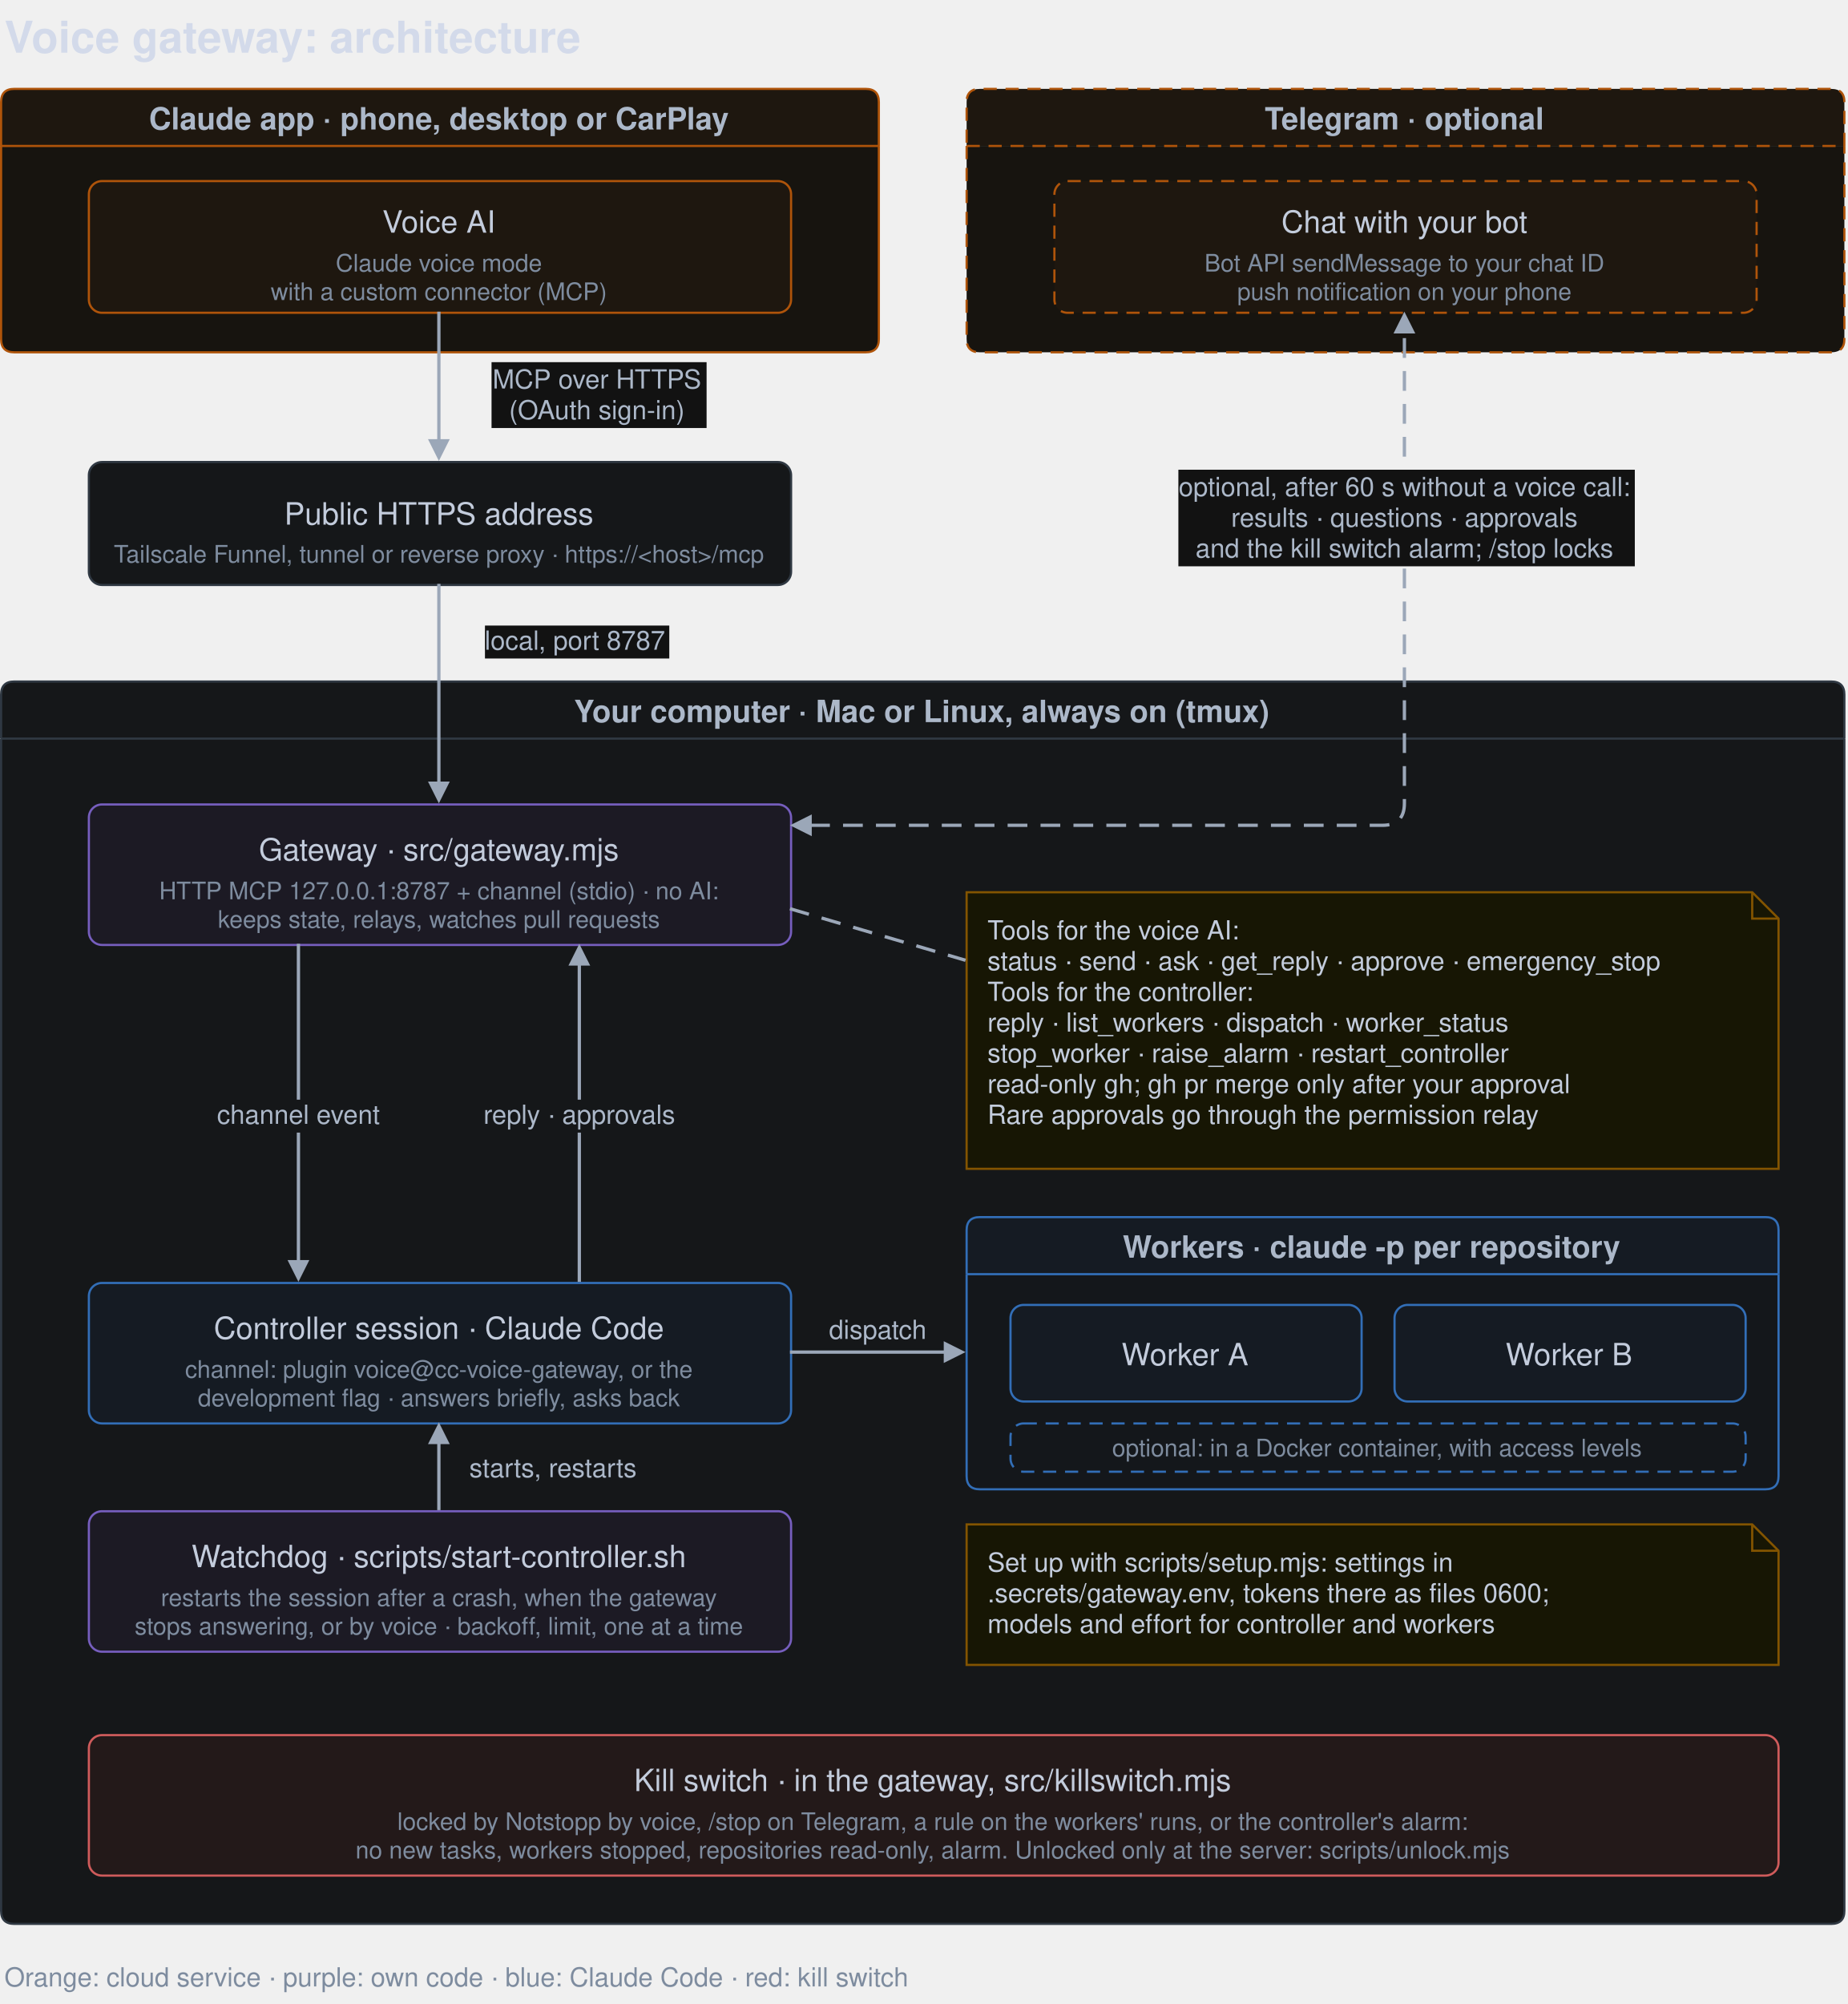
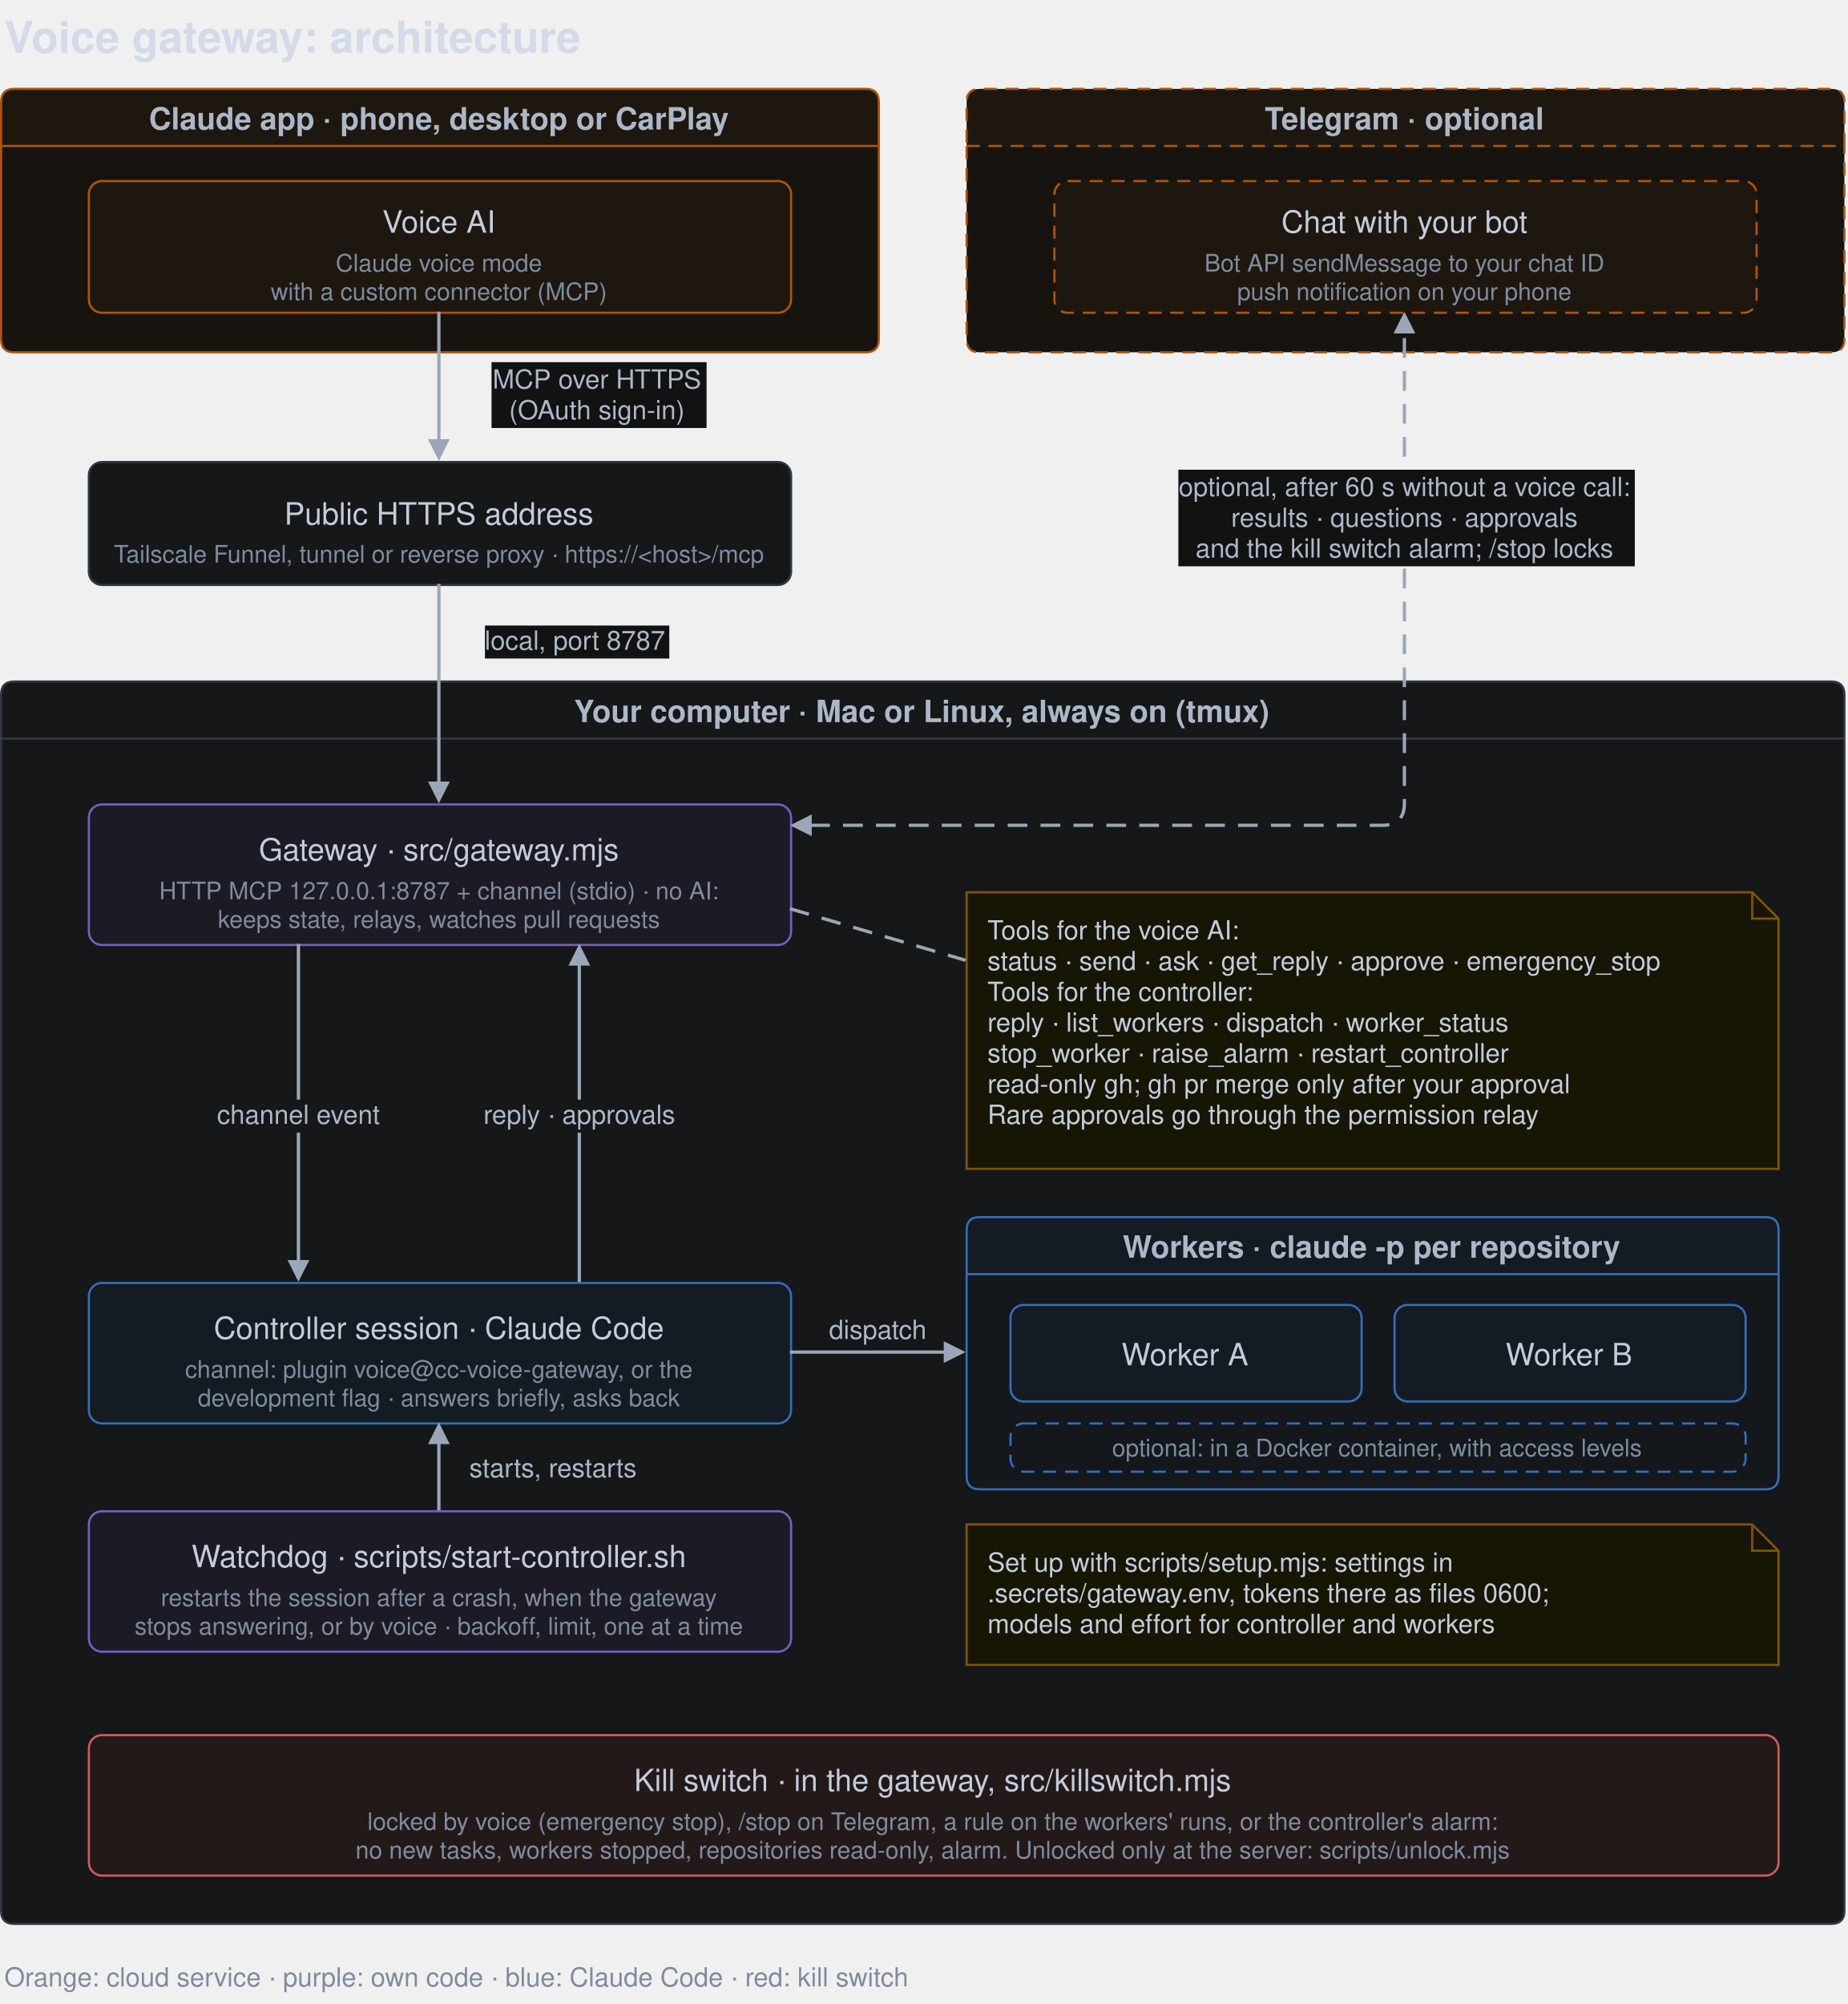
<svg xmlns="http://www.w3.org/2000/svg" style="background: transparent; background-color: transparent; color-scheme: dark;" version="1.1" width="842px" height="913px" viewBox="0 0 842 913">
  <defs />
  <g>
    <g data-cell-id="0">
      <g data-cell-id="1">
        <g data-cell-id="title">
          <g>
            <rect x="0" y="0" width="840" height="30" fill="none" stroke="none" pointer-events="all" />
          </g>
          <g>
            <g fill="#0F172A" font-family="Helvetica" font-weight="bold" text-anchor="start" font-size="20px" style="fill: rgb(211, 218, 234);">
              <text x="2" y="24">Voice gateway: architecture</text>
            </g>
          </g>
        </g>
        <g data-cell-id="car">
          <g transform="translate(0.5,0.5)">
            <path d="M 400 66 L 400 46 Q 400 40 394 40 L 6 40 Q 0 40 0 46 L 0 66" fill="#fff7ed" stroke="#fb923c" stroke-miterlimit="10" pointer-events="all" style="fill: rgb(30, 23, 15); stroke: rgb(175, 84, 10);" />
            <path d="M 0 66 L 0 154 Q 0 160 6 160 L 394 160 Q 400 160 400 154 L 400 66" fill="#fffbf5" stroke="#fb923c" stroke-miterlimit="10" pointer-events="all" style="fill: rgb(23, 20, 15); stroke: rgb(175, 84, 10);" />
            <path d="M 0 66 L 400 66" fill="none" stroke="#fb923c" stroke-miterlimit="10" pointer-events="all" style="stroke: rgb(175, 84, 10);" />
          </g>
          <g>
            <g fill="#334155" font-family="Helvetica" font-weight="bold" text-anchor="middle" font-size="14px" style="fill: rgb(172, 184, 201);">
              <text x="200" y="59">Claude app · phone, desktop or CarPlay</text>
            </g>
          </g>
          <g data-cell-id="voice">
            <g transform="translate(0.5,0.5)">
              <rect x="40" y="82" width="320" height="60" rx="6" ry="6" fill="#fff7ed" stroke="#fb923c" pointer-events="all" style="fill: rgb(30, 23, 15); stroke: rgb(175, 84, 10);" />
            </g>
            <g>
              <g fill="#1E293B" font-family="Helvetica" text-anchor="middle" font-size="14px" style="fill: rgb(195, 204, 220);">
                <text x="200" y="106">Voice AI</text>
              </g>
            </g>
            <g data-cell-id="voice-sub">
              <g>
                <rect x="40" y="108.7" width="320" height="26.4" fill="none" stroke="none" pointer-events="all" />
              </g>
              <g>
                <g fill="#64748B" font-family="Helvetica" text-anchor="middle" font-size="11px" style="fill: rgb(126, 140, 159);">
                  <text x="200" y="123.7">Claude voice mode</text>
                  <text x="200" y="136.7">with a custom connector (MCP)</text>
                </g>
              </g>
            </g>
          </g>
        </g>
        <g data-cell-id="telegram">
          <g transform="translate(0.5,0.5)">
            <path d="M 840 66 L 840 46 Q 840 40 834 40 L 446 40 Q 440 40 440 46 L 440 66" fill="#fff7ed" stroke="#fb923c" stroke-miterlimit="10" stroke-dasharray="6 4" pointer-events="all" style="fill: rgb(30, 23, 15); stroke: rgb(175, 84, 10);" />
            <path d="M 440 66 L 440 154 Q 440 160 446 160 L 834 160 Q 840 160 840 154 L 840 66" fill="#fffbf5" stroke="#fb923c" stroke-miterlimit="10" stroke-dasharray="6 4" pointer-events="all" style="fill: rgb(23, 20, 15); stroke: rgb(175, 84, 10);" />
            <path d="M 440 66 L 840 66" fill="none" stroke="#fb923c" stroke-miterlimit="10" stroke-dasharray="6 4" pointer-events="all" style="stroke: rgb(175, 84, 10);" />
          </g>
          <g>
            <g fill="#334155" font-family="Helvetica" font-weight="bold" text-anchor="middle" font-size="14px" style="fill: rgb(172, 184, 201);">
              <text x="640" y="59">Telegram · optional</text>
            </g>
          </g>
          <g data-cell-id="chat">
            <g transform="translate(0.5,0.5)">
              <rect x="480" y="82" width="320" height="60" rx="6" ry="6" fill="#fff7ed" stroke="#fb923c" stroke-dasharray="6 4" pointer-events="all" style="fill: rgb(30, 23, 15); stroke: rgb(175, 84, 10);" />
            </g>
            <g>
              <g fill="#1E293B" font-family="Helvetica" text-anchor="middle" font-size="14px" style="fill: rgb(195, 204, 220);">
                <text x="640" y="106">Chat with your bot</text>
              </g>
            </g>
            <g data-cell-id="chat-sub">
              <g>
                <rect x="480" y="108.7" width="320" height="26.4" fill="none" stroke="none" pointer-events="all" />
              </g>
              <g>
                <g fill="#64748B" font-family="Helvetica" text-anchor="middle" font-size="11px" style="fill: rgb(126, 140, 159);">
                  <text x="640" y="123.7">Bot API sendMessage to your chat ID</text>
                  <text x="640" y="136.7">push notification on your phone</text>
                </g>
              </g>
            </g>
          </g>
        </g>
        <g data-cell-id="tunnel">
          <g transform="translate(0.5,0.5)">
            <rect x="40" y="210" width="320" height="56" rx="6" ry="6" fill="#f8fafc" stroke="#cbd5e1" pointer-events="all" style="fill: rgb(21, 23, 25); stroke: rgb(47, 56, 66);" />
          </g>
          <g>
            <g fill="#1E293B" font-family="Helvetica" text-anchor="middle" font-size="14px" style="fill: rgb(195, 204, 220);">
              <text x="200" y="239">Public HTTPS address</text>
            </g>
          </g>
          <g data-cell-id="tunnel-sub">
            <g>
              <rect x="40" y="241.3" width="320" height="13.2" fill="none" stroke="none" pointer-events="all" />
            </g>
            <g>
              <g fill="#64748B" font-family="Helvetica" text-anchor="middle" font-size="11px" style="fill: rgb(126, 140, 159);">
                <text x="200" y="256.3">Tailscale Funnel, tunnel or reverse proxy · https://&lt;host&gt;/mcp</text>
              </g>
            </g>
          </g>
        </g>
        <g data-cell-id="machine">
          <g transform="translate(0.5,0.5)">
            <path d="M 840 336 L 840 316 Q 840 310 834 310 L 6 310 Q 0 310 0 316 L 0 336" fill="#f8fafc" stroke="#cbd5e1" stroke-miterlimit="10" pointer-events="all" style="fill: rgb(21, 23, 25); stroke: rgb(47, 56, 66);" />
            <path d="M 0 336 L 0 870 Q 0 876 6 876 L 834 876 Q 840 876 840 870 L 840 336" fill="#f8fafc" stroke="#cbd5e1" stroke-miterlimit="10" pointer-events="all" style="fill: rgb(21, 23, 25); stroke: rgb(47, 56, 66);" />
            <path d="M 0 336 L 840 336" fill="none" stroke="#cbd5e1" stroke-miterlimit="10" pointer-events="all" style="stroke: rgb(47, 56, 66);" />
          </g>
          <g>
            <g fill="#334155" font-family="Helvetica" font-weight="bold" text-anchor="middle" font-size="14px" style="fill: rgb(172, 184, 201);">
              <text x="420" y="329">Your computer · Mac or Linux, always on (tmux)</text>
            </g>
          </g>
          <g data-cell-id="gateway">
            <g transform="translate(0.5,0.5)">
              <rect x="40" y="366" width="320" height="64" rx="6" ry="6" fill="#f5f3ff" stroke="#a78bfa" pointer-events="all" style="fill: rgb(28, 26, 36); stroke: rgb(118, 94, 190);" />
            </g>
            <g>
              <g fill="#1E293B" font-family="Helvetica" text-anchor="middle" font-size="14px" style="fill: rgb(195, 204, 220);">
                <text x="200" y="392">Gateway · src/gateway.mjs</text>
              </g>
            </g>
            <g data-cell-id="gateway-sub">
              <g>
                <rect x="40" y="394.7" width="320" height="26.4" fill="none" stroke="none" pointer-events="all" />
              </g>
              <g>
                <g fill="#64748B" font-family="Helvetica" text-anchor="middle" font-size="11px" style="fill: rgb(126, 140, 159);">
                  <text x="200" y="409.7">HTTP MCP 127.0.0.1:8787 + channel (stdio) · no AI:</text>
                  <text x="200" y="422.7">keeps state, relays, watches pull requests</text>
                </g>
              </g>
            </g>
          </g>
          <g data-cell-id="controller">
            <g transform="translate(0.5,0.5)">
              <rect x="40" y="584" width="320" height="64" rx="6" ry="6" fill="#eff6ff" stroke="#60a5fa" pointer-events="all" style="fill: rgb(21, 27, 35); stroke: rgb(50, 110, 183);" />
            </g>
            <g>
              <g fill="#1E293B" font-family="Helvetica" text-anchor="middle" font-size="14px" style="fill: rgb(195, 204, 220);">
                <text x="200" y="610">Controller session · Claude Code</text>
              </g>
            </g>
            <g data-cell-id="controller-sub">
              <g>
                <rect x="40" y="612.7" width="320" height="26.4" fill="none" stroke="none" pointer-events="all" />
              </g>
              <g>
                <g fill="#64748B" font-family="Helvetica" text-anchor="middle" font-size="11px" style="fill: rgb(126, 140, 159);">
                  <text x="200" y="627.7">channel: plugin voice@cc-voice-gateway, or the</text>
                  <text x="200" y="640.7">development flag · answers briefly, asks back</text>
                </g>
              </g>
            </g>
          </g>
          <g data-cell-id="tools">
            <g transform="translate(0.5,0.5)">
              <path d="M 440 406 L 798 406 L 810 418 L 810 532 L 440 532 L 440 406 Z" fill="#fefce8" stroke="#eab308" stroke-miterlimit="10" pointer-events="all" style="fill: rgb(23, 22, 4); stroke: rgb(131, 84, 0);" />
              <path d="M 798 406 L 798 418 L 810 418" fill="none" stroke="#eab308" stroke-miterlimit="10" pointer-events="all" style="stroke: rgb(131, 84, 0);" />
            </g>
            <g>
              <g fill="#1E293B" font-family="Helvetica" text-anchor="start" font-size="12px" style="fill: rgb(195, 204, 220);">
                <text x="450" y="428">Tools for the voice AI:</text>
                <text x="450" y="442">status · send · ask · get_reply · approve · emergency_stop</text>
                <text x="450" y="456">Tools for the controller:</text>
                <text x="450" y="470">reply · list_workers · dispatch · worker_status</text>
                <text x="450" y="484">stop_worker · raise_alarm · restart_controller</text>
                <text x="450" y="498">read-only gh; gh pr merge only after your approval</text>
                <text x="450" y="512">Rare approvals go through the permission relay</text>
              </g>
            </g>
          </g>
          <g data-cell-id="workers">
            <g transform="translate(0.5,0.5)">
              <path d="M 810 580 L 810 560 Q 810 554 804 554 L 446 554 Q 440 554 440 560 L 440 580" fill="#eff6ff" stroke="#60a5fa" stroke-miterlimit="10" pointer-events="all" style="fill: rgb(21, 27, 35); stroke: rgb(50, 110, 183);" />
              <path d="M 440 580 L 440 672 Q 440 678 446 678 L 804 678 Q 810 678 810 672 L 810 580" fill="#f7faff" stroke="#60a5fa" stroke-miterlimit="10" pointer-events="all" style="fill: rgb(20, 23, 27); stroke: rgb(50, 110, 183);" />
              <path d="M 440 580 L 810 580" fill="none" stroke="#60a5fa" stroke-miterlimit="10" pointer-events="all" style="stroke: rgb(50, 110, 183);" />
            </g>
            <g>
              <g fill="#334155" font-family="Helvetica" font-weight="bold" text-anchor="middle" font-size="14px" style="fill: rgb(172, 184, 201);">
                <text x="625" y="573">Workers · claude -p per repository</text>
              </g>
            </g>
            <g data-cell-id="wa">
              <g transform="translate(0.5,0.5)">
                <rect x="460" y="594" width="160" height="44" rx="6" ry="6" fill="#eff6ff" stroke="#60a5fa" pointer-events="all" style="fill: rgb(21, 27, 35); stroke: rgb(50, 110, 183);" />
              </g>
              <g>
                <g fill="#1E293B" font-family="Helvetica" text-anchor="middle" font-size="14px" style="fill: rgb(195, 204, 220);">
                  <text x="540" y="622">Worker A</text>
                </g>
              </g>
            </g>
            <g data-cell-id="wb">
              <g transform="translate(0.5,0.5)">
                <rect x="635" y="594" width="160" height="44" rx="6" ry="6" fill="#eff6ff" stroke="#60a5fa" pointer-events="all" style="fill: rgb(21, 27, 35); stroke: rgb(50, 110, 183);" />
              </g>
              <g>
                <g fill="#1E293B" font-family="Helvetica" text-anchor="middle" font-size="14px" style="fill: rgb(195, 204, 220);">
                  <text x="715" y="622">Worker B</text>
                </g>
              </g>
            </g>
            <g data-cell-id="wdocker">
              <g transform="translate(0.5,0.5)">
                <rect x="460" y="648" width="335" height="22" rx="6" ry="6" fill="none" stroke="#60a5fa" stroke-dasharray="6 4" pointer-events="all" style="stroke: rgb(50, 110, 183);" />
              </g>
              <g>
                <g fill="#64748B" font-family="Helvetica" text-anchor="middle" font-size="11px" style="fill: rgb(126, 140, 159);">
                  <text x="627.5" y="663.5">optional: in a Docker container, with access levels</text>
                </g>
              </g>
            </g>
          </g>
          <g data-cell-id="watchdog">
            <g transform="translate(0.5,0.5)">
              <rect x="40" y="688" width="320" height="64" rx="6" ry="6" fill="#f5f3ff" stroke="#a78bfa" pointer-events="all" style="fill: rgb(28, 26, 36); stroke: rgb(118, 94, 190);" />
            </g>
            <g>
              <g fill="#1E293B" font-family="Helvetica" text-anchor="middle" font-size="14px" style="fill: rgb(195, 204, 220);">
                <text x="200" y="714">Watchdog · scripts/start-controller.sh</text>
              </g>
            </g>
            <g data-cell-id="watchdog-sub">
              <g>
                <rect x="40" y="716.7" width="320" height="26.4" fill="none" stroke="none" pointer-events="all" />
              </g>
              <g>
                <g fill="#64748B" font-family="Helvetica" text-anchor="middle" font-size="11px" style="fill: rgb(126, 140, 159);">
                  <text x="200" y="731.7">restarts the session after a crash, when the gateway</text>
                  <text x="200" y="744.7">stops answering, or by voice · backoff, limit, one at a time</text>
                </g>
              </g>
            </g>
          </g>
          <g data-cell-id="setupnote">
            <g transform="translate(0.5,0.5)">
              <path d="M 440 694 L 798 694 L 810 706 L 810 758 L 440 758 L 440 694 Z" fill="#fefce8" stroke="#eab308" stroke-miterlimit="10" pointer-events="all" style="fill: rgb(23, 22, 4); stroke: rgb(131, 84, 0);" />
              <path d="M 798 694 L 798 706 L 810 706" fill="none" stroke="#eab308" stroke-miterlimit="10" pointer-events="all" style="stroke: rgb(131, 84, 0);" />
            </g>
            <g>
              <g fill="#1E293B" font-family="Helvetica" text-anchor="start" font-size="12px" style="fill: rgb(195, 204, 220);">
                <text x="450" y="716">Set up with scripts/setup.mjs: settings in</text>
                <text x="450" y="730">.secrets/gateway.env, tokens there as files 0600;</text>
                <text x="450" y="744">models and effort for controller and workers</text>
              </g>
            </g>
          </g>
          <g data-cell-id="kill">
            <g transform="translate(0.5,0.5)">
              <rect x="40" y="790" width="770" height="64" rx="6" ry="6" fill="#fef2f2" stroke="#f87171" pointer-events="all" style="fill: rgb(35, 25, 25); stroke: rgb(207, 91, 91);" />
            </g>
            <g>
              <g fill="#1E293B" font-family="Helvetica" text-anchor="middle" font-size="14px" style="fill: rgb(195, 204, 220);">
                <text x="425" y="816">Kill switch · in the gateway, src/killswitch.mjs</text>
              </g>
            </g>
            <g data-cell-id="kill-sub">
              <g>
                <rect x="40" y="818.7" width="770" height="26.4" fill="none" stroke="none" pointer-events="all" />
              </g>
              <g>
                <g fill="#64748B" font-family="Helvetica" text-anchor="middle" font-size="11px" style="fill: rgb(126, 140, 159);">
-                   <text x="425" y="833.7">locked by Notstopp by voice, /stop on Telegram, a rule on the workers' runs, or the controller's alarm:</text>
+                   <text x="425" y="833.7">locked by voice (emergency stop), /stop on Telegram, a rule on the workers' runs, or the controller's alarm:</text>
                  <text x="425" y="846.7">no new tasks, workers stopped, repositories read-only, alarm. Unlocked only at the server: scripts/unlock.mjs</text>
                </g>
              </g>
            </g>
          </g>
        </g>
        <g data-cell-id="legend">
          <g>
            <rect x="0" y="888" width="840" height="24" fill="none" stroke="none" pointer-events="all" />
          </g>
          <g>
            <g fill="#64748B" font-family="Helvetica" text-anchor="start" font-size="12px" style="fill: rgb(126, 140, 159);">
              <text x="2" y="905">Orange: cloud service · purple: own code · blue: Claude Code · red: kill switch</text>
            </g>
          </g>
        </g>
        <g data-cell-id="e1">
          <g>
            <path d="M 200 142 L 200 200.82" fill="none" stroke="#475569" stroke-width="1.5" stroke-miterlimit="10" pointer-events="stroke" style="stroke: rgb(155, 167, 184);" />
            <path d="M 200 208.32 L 196.25 200.82 L 203.75 200.82 Z" fill="#475569" stroke="#475569" stroke-width="1.5" stroke-miterlimit="10" pointer-events="all" style="fill: rgb(155, 167, 184); stroke: rgb(155, 167, 184);" />
          </g>
          <g>
            <g fill="#334155" font-family="Helvetica" text-anchor="middle" font-size="12px" style="fill: rgb(172, 184, 201);">
              <rect fill="#FFFFFF" stroke="none" x="224" y="165" width="98" height="30" stroke-width="0" style="fill: rgb(18, 18, 18);" />
              <text x="272" y="177">MCP over HTTPS</text>
              <text x="272" y="191">(OAuth sign-in)</text>
            </g>
          </g>
        </g>
        <g data-cell-id="e2">
          <g>
            <path d="M 200 266 L 200 356.82" fill="none" stroke="#475569" stroke-width="1.5" stroke-miterlimit="10" pointer-events="stroke" style="stroke: rgb(155, 167, 184);" />
            <path d="M 200 364.32 L 196.25 356.82 L 203.75 356.82 Z" fill="#475569" stroke="#475569" stroke-width="1.5" stroke-miterlimit="10" pointer-events="all" style="fill: rgb(155, 167, 184); stroke: rgb(155, 167, 184);" />
          </g>
          <g>
            <g fill="#334155" font-family="Helvetica" text-anchor="middle" font-size="12px" style="fill: rgb(172, 184, 201);">
              <rect fill="#FFFFFF" stroke="none" x="221" y="285" width="84" height="15" stroke-width="0" style="fill: rgb(18, 18, 18);" />
              <text x="262" y="296">local, port 8787</text>
            </g>
          </g>
        </g>
        <g data-cell-id="e3">
          <g>
            <path d="M 136 430 L 136 574.82" fill="none" stroke="#475569" stroke-width="1.5" stroke-miterlimit="10" pointer-events="stroke" style="stroke: rgb(155, 167, 184);" />
            <path d="M 136 582.32 L 132.25 574.82 L 139.75 574.82 Z" fill="#475569" stroke="#475569" stroke-width="1.5" stroke-miterlimit="10" pointer-events="all" style="fill: rgb(155, 167, 184); stroke: rgb(155, 167, 184);" />
          </g>
          <g>
            <g fill="#334155" font-family="Helvetica" text-anchor="middle" font-size="12px" style="fill: rgb(172, 184, 201);">
              <rect fill="#F8FAFC" stroke="none" x="98" y="501" width="77" height="15" stroke-width="0" style="fill: rgb(21, 23, 25);" />
              <text x="136" y="512">channel event</text>
            </g>
          </g>
        </g>
        <g data-cell-id="e4">
          <g>
            <path d="M 264 584 L 264 439.18" fill="none" stroke="#475569" stroke-width="1.5" stroke-miterlimit="10" pointer-events="stroke" style="stroke: rgb(155, 167, 184);" />
            <path d="M 264 431.68 L 267.75 439.18 L 260.25 439.18 Z" fill="#475569" stroke="#475569" stroke-width="1.5" stroke-miterlimit="10" pointer-events="all" style="fill: rgb(155, 167, 184); stroke: rgb(155, 167, 184);" />
          </g>
          <g>
            <g fill="#334155" font-family="Helvetica" text-anchor="middle" font-size="12px" style="fill: rgb(172, 184, 201);">
-               <rect fill="#F8FAFC" stroke="none" x="220" y="501" width="90" height="15" stroke-width="0" style="fill: rgb(21, 23, 25);" />
+               <rect fill="#F8FAFC" stroke="none" x="219" y="501" width="91" height="15" stroke-width="0" style="fill: rgb(21, 23, 25);" />
              <text x="264" y="512">reply · approvals</text>
            </g>
          </g>
        </g>
        <g data-cell-id="e5">
          <g>
            <path d="M 360 616 L 430.82 616" fill="none" stroke="#475569" stroke-width="1.5" stroke-miterlimit="10" pointer-events="stroke" style="stroke: rgb(155, 167, 184);" />
            <path d="M 438.32 616 L 430.82 619.75 L 430.82 612.25 Z" fill="#475569" stroke="#475569" stroke-width="1.5" stroke-miterlimit="10" pointer-events="all" style="fill: rgb(155, 167, 184); stroke: rgb(155, 167, 184);" />
          </g>
          <g>
            <g fill="#334155" font-family="Helvetica" text-anchor="middle" font-size="12px" style="fill: rgb(172, 184, 201);">
              <rect fill="#F8FAFC" stroke="none" x="377" y="599" width="47" height="15" stroke-width="0" style="fill: rgb(21, 23, 25);" />
              <text x="400" y="610">dispatch</text>
            </g>
          </g>
        </g>
        <g data-cell-id="e6">
          <g>
            <path d="M 360 414 L 440 437.5" fill="none" stroke="#475569" stroke-width="1.5" stroke-miterlimit="10" stroke-dasharray="9 6" pointer-events="stroke" style="stroke: rgb(155, 167, 184);" />
          </g>
        </g>
        <g data-cell-id="e7">
          <g>
            <path d="M 369.18 376 L 630 376 Q 640 376 640 366 L 640 151.18" fill="none" stroke="#475569" stroke-width="1.5" stroke-miterlimit="10" stroke-dasharray="9 6" pointer-events="stroke" style="stroke: rgb(155, 167, 184);" />
            <path d="M 361.68 376 L 369.18 372.25 L 369.18 379.75 Z" fill="#475569" stroke="#475569" stroke-width="1.5" stroke-miterlimit="10" pointer-events="all" style="fill: rgb(155, 167, 184); stroke: rgb(155, 167, 184);" />
            <path d="M 640 143.68 L 643.75 151.18 L 636.25 151.18 Z" fill="#475569" stroke="#475569" stroke-width="1.5" stroke-miterlimit="10" pointer-events="all" style="fill: rgb(155, 167, 184); stroke: rgb(155, 167, 184);" />
          </g>
          <g>
            <g fill="#334155" font-family="Helvetica" text-anchor="middle" font-size="12px" style="fill: rgb(172, 184, 201);">
              <rect fill="#FFFFFF" stroke="none" x="537" y="214" width="208" height="44" stroke-width="0" style="fill: rgb(18, 18, 18);" />
              <text x="640" y="226">optional, after 60 s without a voice call:</text>
              <text x="640" y="240">results · questions · approvals</text>
              <text x="640" y="254">and the kill switch alarm; /stop locks</text>
            </g>
          </g>
        </g>
        <g data-cell-id="e8">
          <g>
            <path d="M 200 688 L 200 657.18" fill="none" stroke="#475569" stroke-width="1.5" stroke-miterlimit="10" pointer-events="stroke" style="stroke: rgb(155, 167, 184);" />
            <path d="M 200 649.68 L 203.75 657.18 L 196.25 657.18 Z" fill="#475569" stroke="#475569" stroke-width="1.5" stroke-miterlimit="10" pointer-events="all" style="fill: rgb(155, 167, 184); stroke: rgb(155, 167, 184);" />
          </g>
          <g>
            <g fill="#334155" font-family="Helvetica" text-anchor="middle" font-size="12px" style="fill: rgb(172, 184, 201);">
              <rect fill="#F8FAFC" stroke="none" x="214" y="662" width="78" height="15" stroke-width="0" style="fill: rgb(21, 23, 25);" />
              <text x="252" y="673">starts, restarts</text>
            </g>
          </g>
        </g>
      </g>
    </g>
  </g>
</svg>
